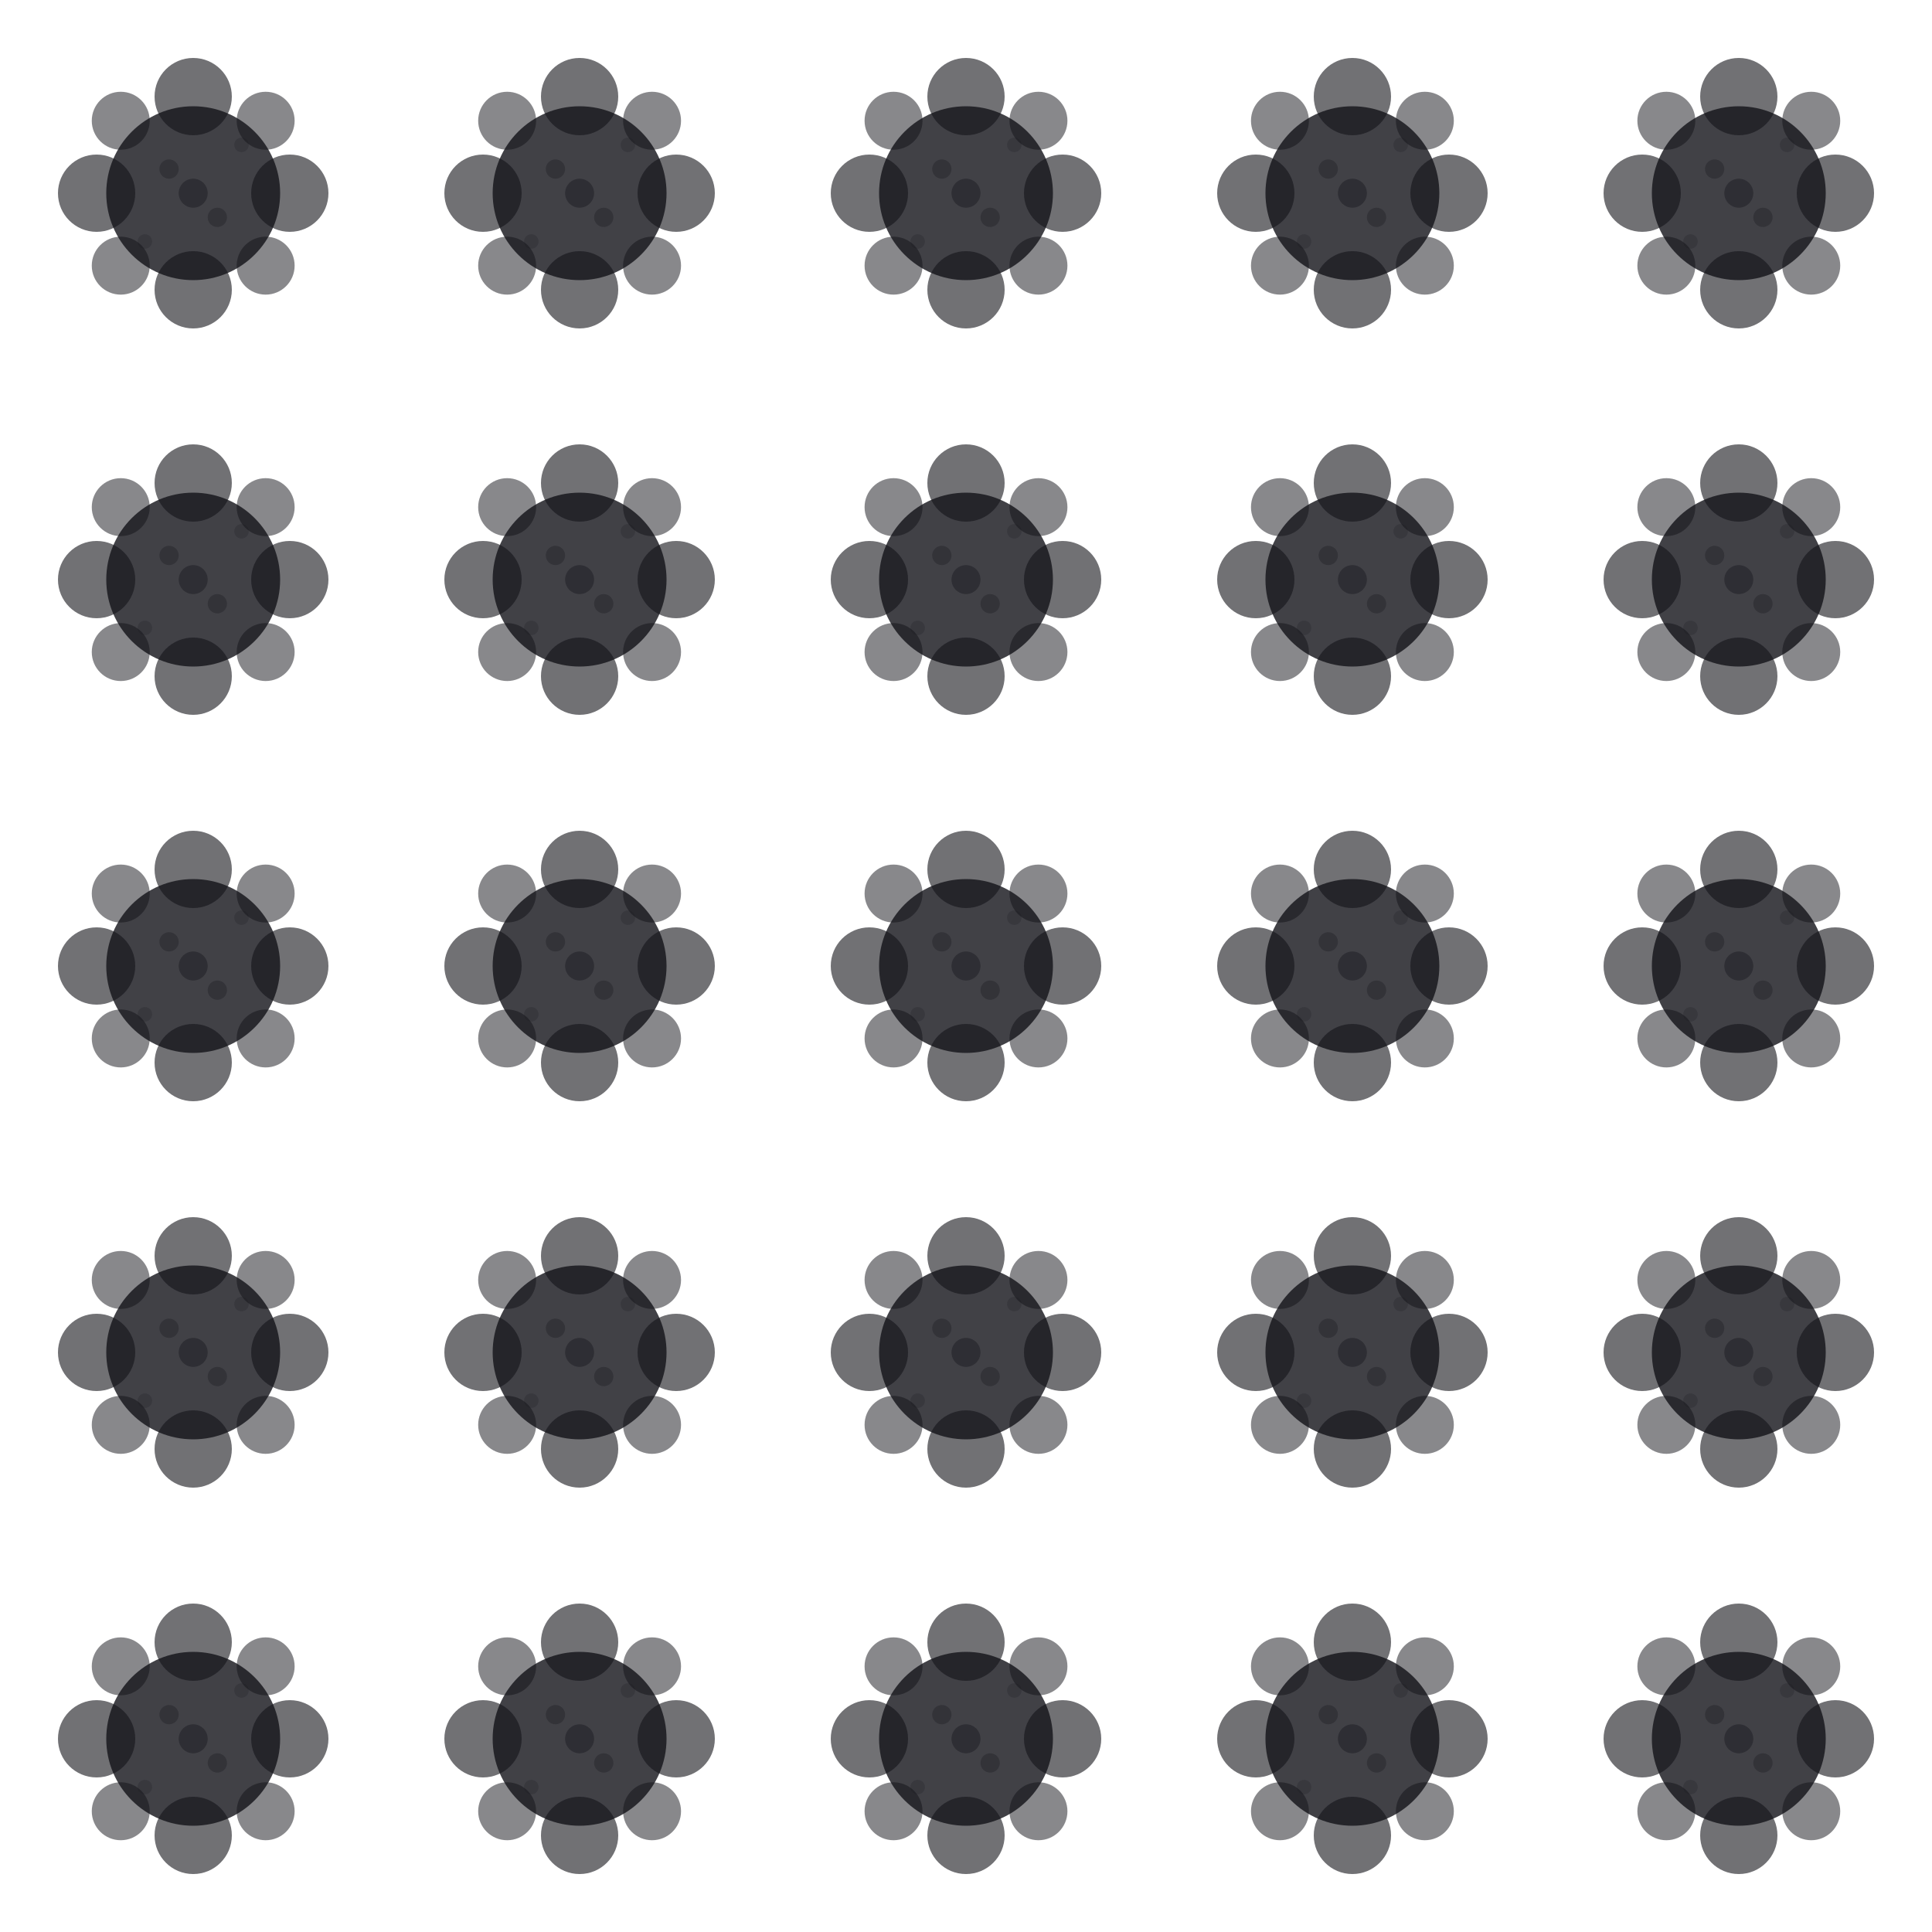
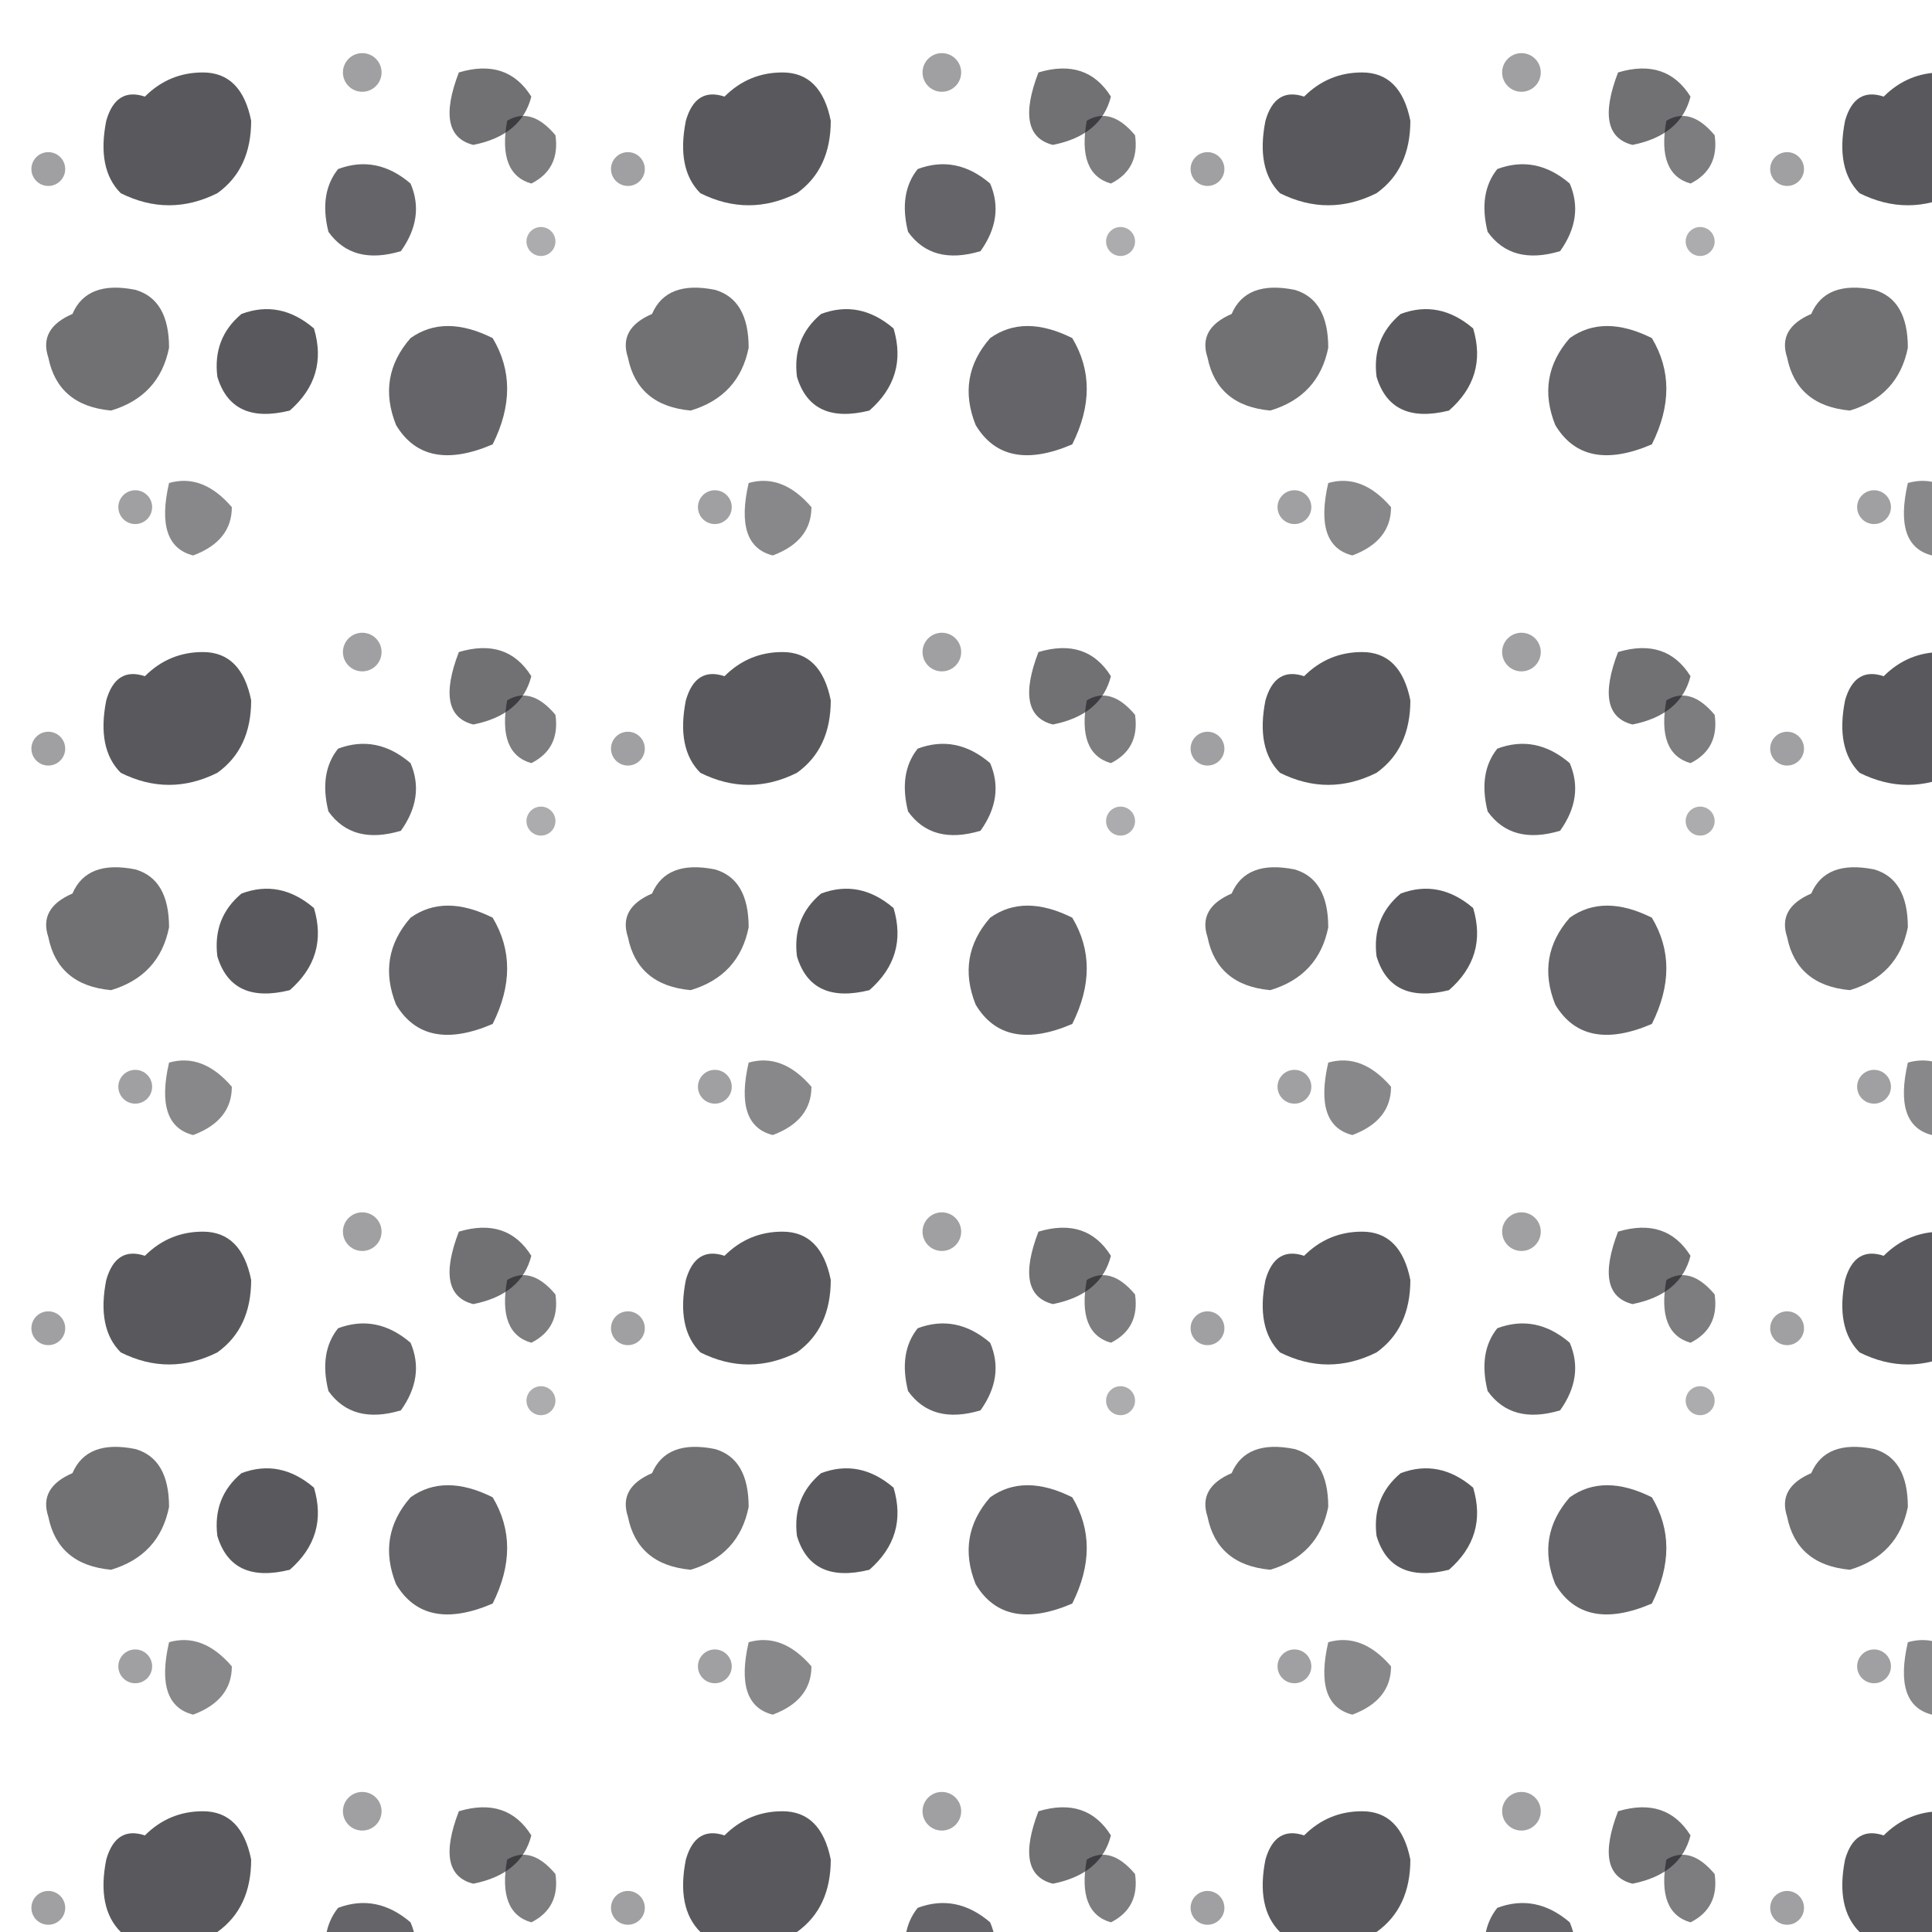
<svg xmlns="http://www.w3.org/2000/svg" width="400" height="400" viewBox="0 0 400 400">
  <defs>
-     <pattern id="leopard-rosette" x="0" y="0" width="80" height="80" patternUnits="userSpaceOnUse">
-       <circle cx="40" cy="40" r="18" fill="#121218" opacity="0.8" />
-       <circle cx="40" cy="20" r="8" fill="#121218" opacity="0.6" />
-       <circle cx="40" cy="60" r="8" fill="#121218" opacity="0.6" />
-       <circle cx="20" cy="40" r="8" fill="#121218" opacity="0.6" />
-       <circle cx="60" cy="40" r="8" fill="#121218" opacity="0.6" />
-       <circle cx="25" cy="25" r="6" fill="#121218" opacity="0.5" />
-       <circle cx="55" cy="25" r="6" fill="#121218" opacity="0.5" />
-       <circle cx="25" cy="55" r="6" fill="#121218" opacity="0.5" />
-       <circle cx="55" cy="55" r="6" fill="#121218" opacity="0.5" />
-       <circle cx="40" cy="40" r="3" fill="#121218" opacity="0.4" />
-       <circle cx="35" cy="35" r="2" fill="#121218" opacity="0.3" />
-       <circle cx="45" cy="45" r="2" fill="#121218" opacity="0.3" />
-       <circle cx="30" cy="50" r="1.5" fill="#121218" opacity="0.2" />
-       <circle cx="50" cy="30" r="1.5" fill="#121218" opacity="0.2" />
+     <pattern id="leopard-rosette" x="0" y="0" width="120" height="120" patternUnits="userSpaceOnUse">
+       <path d="M 30 20 Q 35 15 42 15 Q 50 15 52 25 Q 52 35 45 40 Q 35 45 25 40 Q 20 35 22 25 Q 24 18 30 20" fill="#121218" opacity="0.7" />
+       <path d="M 70 35 Q 78 32 85 38 Q 88 45 83 52 Q 73 55 68 48 Q 66 40 70 35" fill="#121218" opacity="0.65" />
+       <path d="M 15 65 Q 18 58 28 60 Q 35 62 35 72 Q 33 82 23 85 Q 12 84 10 74 Q 8 68 15 65" fill="#121218" opacity="0.6" />
+       <path d="M 50 65 Q 58 62 65 68 Q 68 78 60 85 Q 48 88 45 78 Q 44 70 50 65" fill="#121218" opacity="0.7" />
+       <path d="M 85 70 Q 92 65 102 70 Q 108 80 102 92 Q 88 98 82 88 Q 78 78 85 70" fill="#121218" opacity="0.65" />
+       <path d="M 105 25 Q 110 22 115 28 Q 116 35 110 38 Q 103 36 105 25" fill="#121218" opacity="0.55" />
+       <path d="M 95 15 Q 105 12 110 20 Q 108 28 98 30 Q 90 28 95 15" fill="#121218" opacity="0.6" />
+       <path d="M 35 100 Q 42 98 48 105 Q 48 112 40 115 Q 32 113 35 100" fill="#121218" opacity="0.5" />
+       <circle cx="75" cy="15" r="4" fill="#121218" opacity="0.4" />
+       <circle cx="10" cy="35" r="3.5" fill="#121218" opacity="0.4" />
+       <circle cx="112" cy="50" r="3" fill="#121218" opacity="0.35" />
+       <circle cx="28" cy="105" r="3.5" fill="#121218" opacity="0.4" />
    </pattern>
  </defs>
  <rect width="400" height="400" fill="url(#leopard-rosette)" />
</svg>
